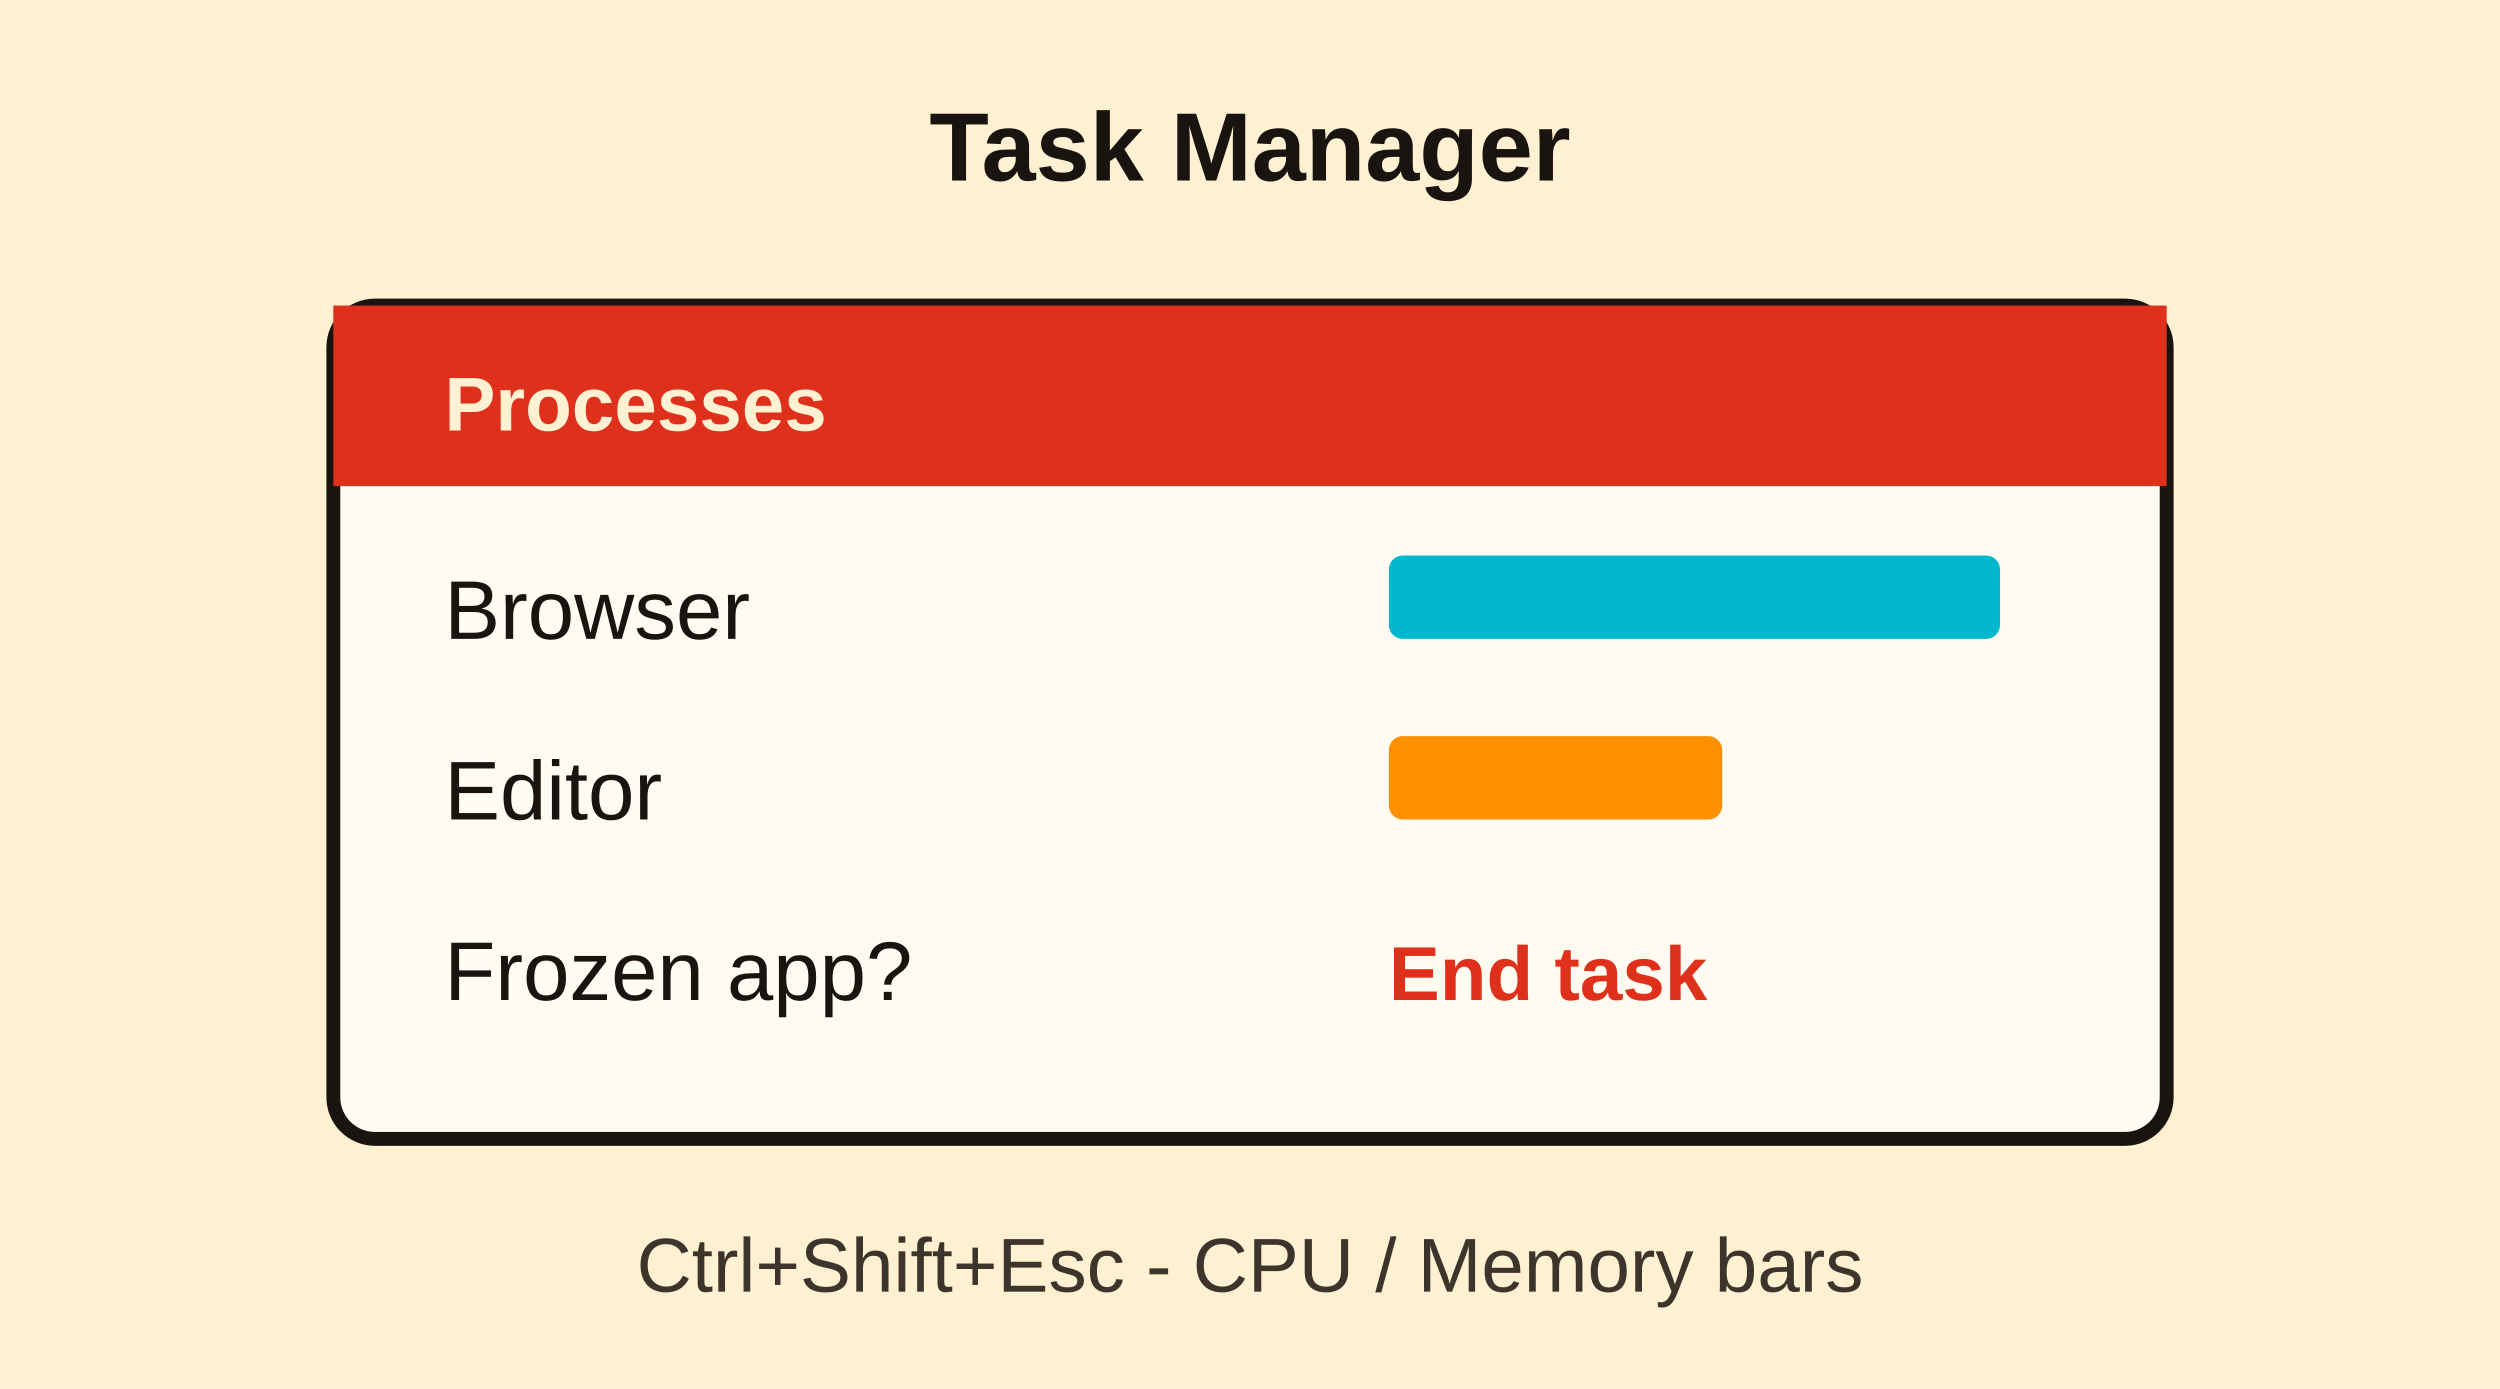
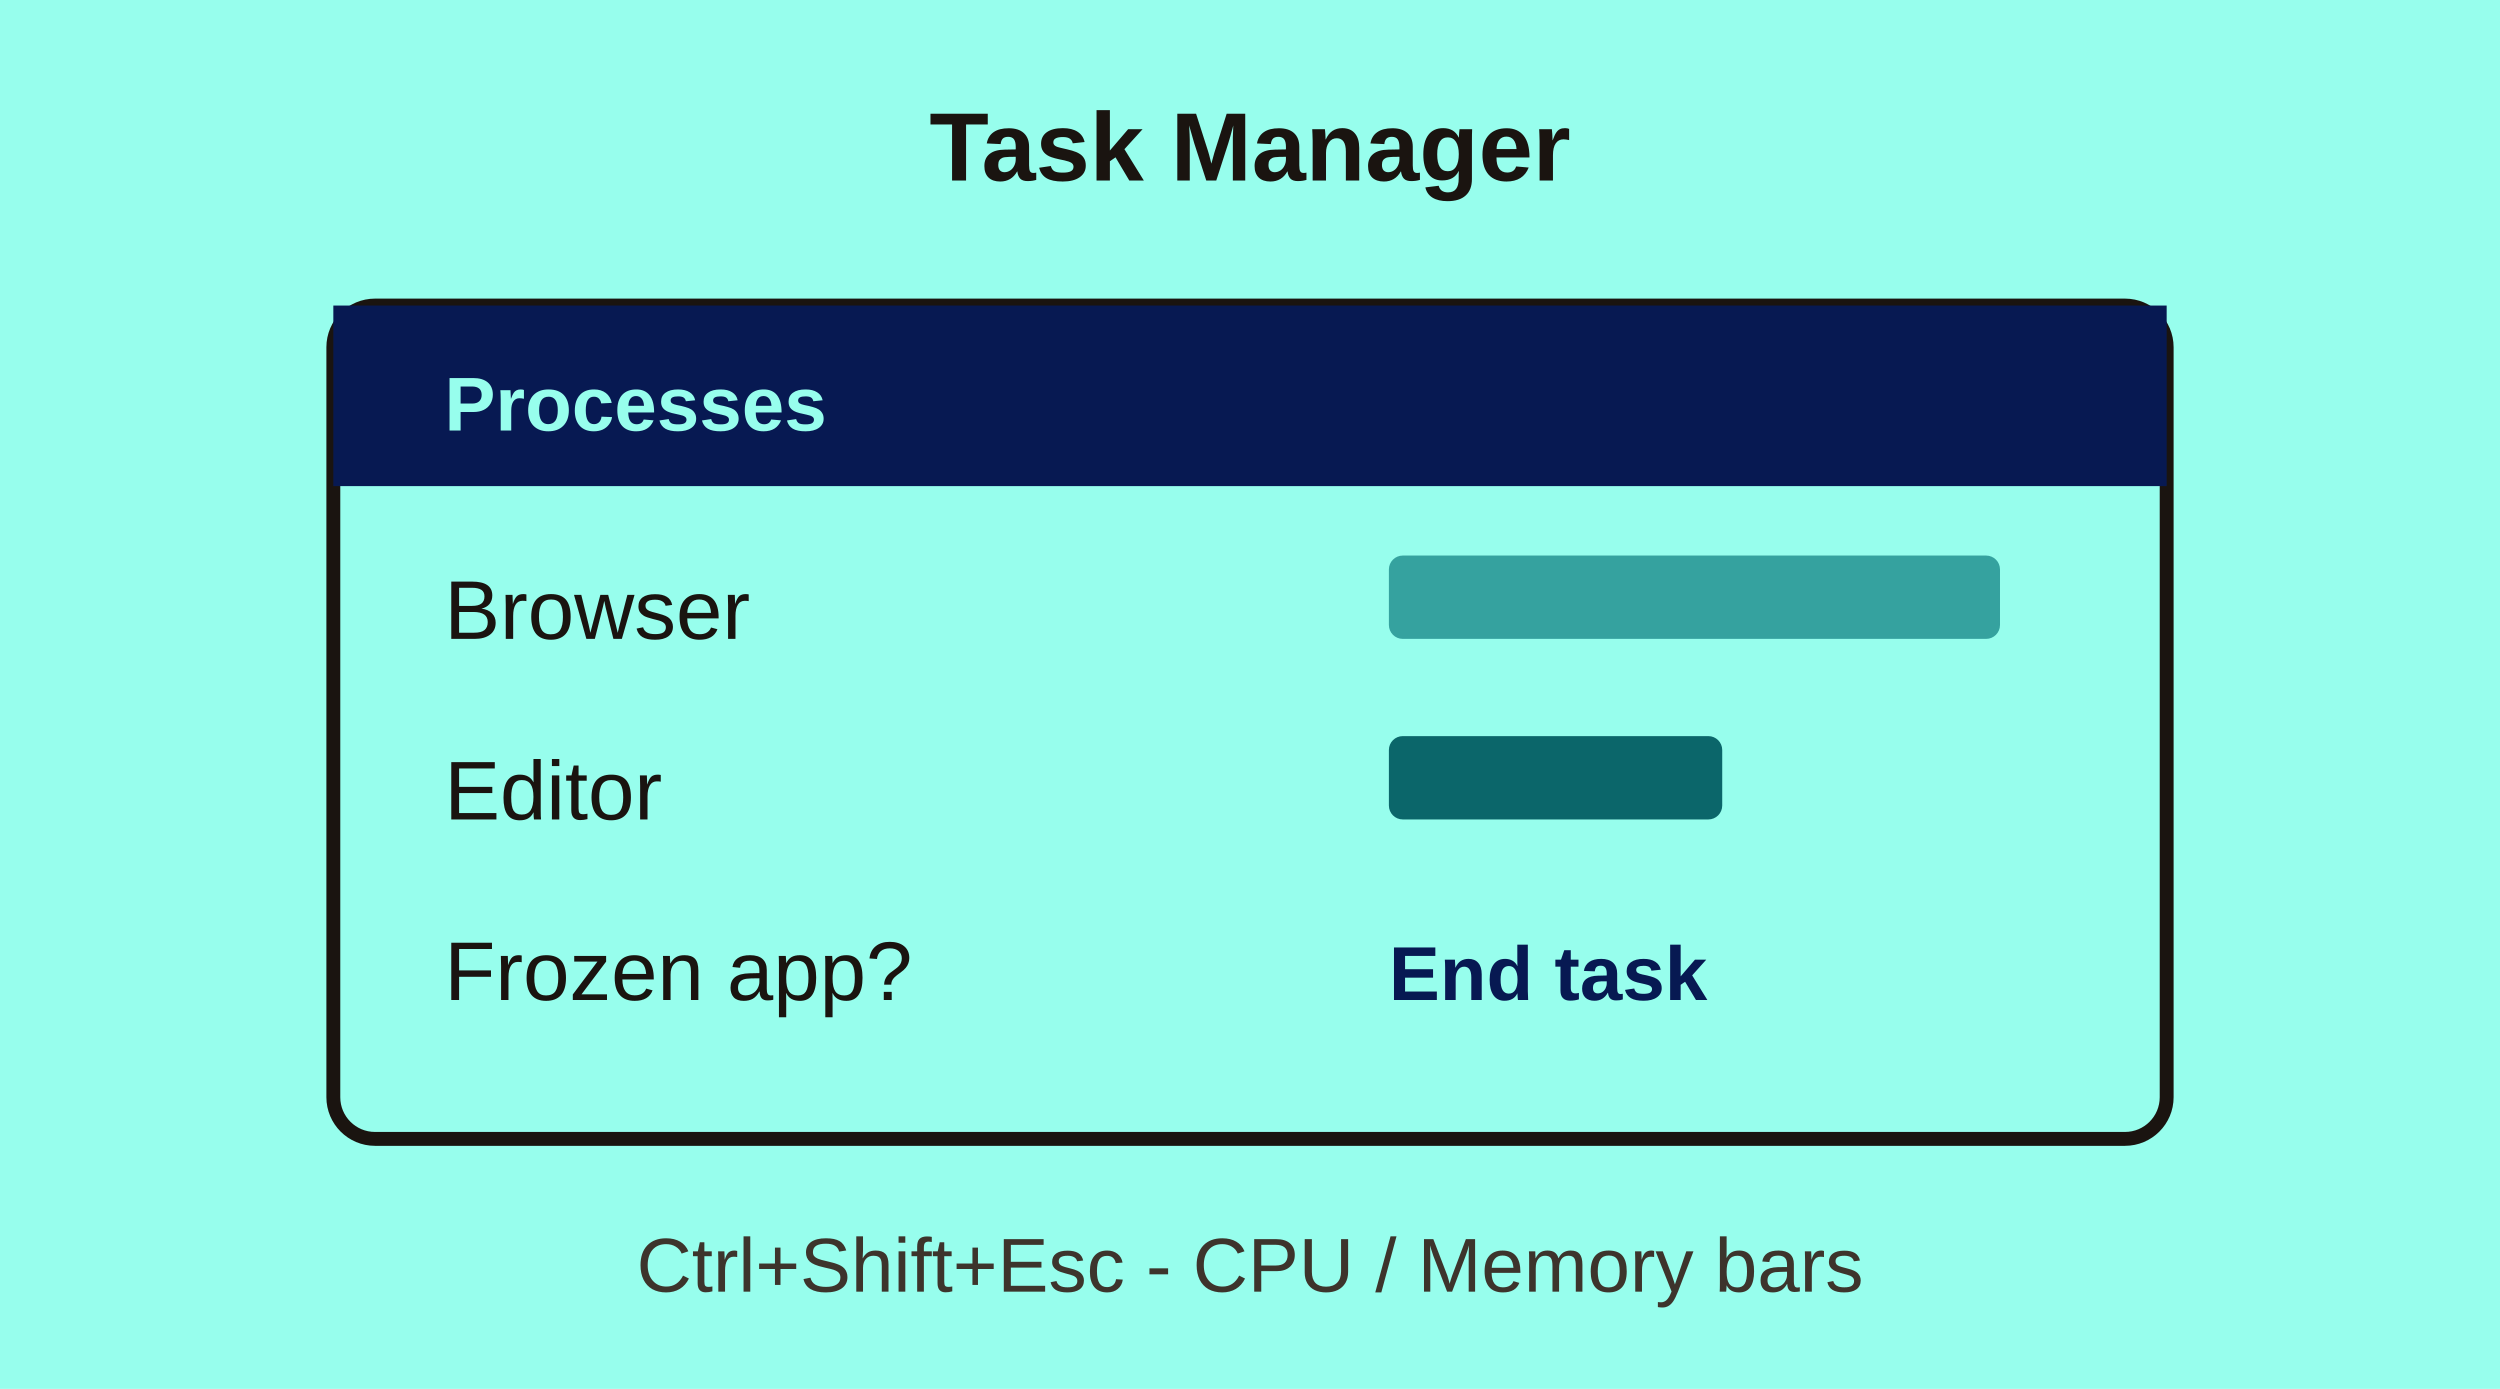
<svg xmlns="http://www.w3.org/2000/svg" viewBox="0 0 360 200" width="360" height="200" role="img">
-   <rect width="360" height="200" fill="#FFF1D1" />
+   <rect width="360" height="200" fill="#97FEED" />
  <text x="180" y="26" fill="#1A1410" font-size="14" font-weight="600" font-family="Segoe UI, Arial, sans-serif" text-anchor="middle">Task Manager</text>
-   <rect x="48" y="44" width="264" height="120" rx="6" fill="#FFFBF0" stroke="#1A1410" stroke-width="2" />
-   <rect x="48" y="44" width="264" height="26" fill="#DF301C" />
-   <text x="64" y="62" fill="#FFF1D1" font-size="11" font-weight="600" font-family="Segoe UI, Arial, sans-serif">Processes</text>
+   <rect x="48" y="44" width="264" height="120" rx="6" fill="#97FEED" stroke="#1A1410" stroke-width="2" />
+   <rect x="48" y="44" width="264" height="26" fill="#071952" />
+   <text x="64" y="62" fill="#97FEED" font-size="11" font-weight="600" font-family="Segoe UI, Arial, sans-serif">Processes</text>
  <text x="64" y="92" fill="#1A1410" font-size="12" font-family="Segoe UI, Arial, sans-serif">Browser</text>
-   <rect x="200" y="80" width="88" height="12" rx="2" fill="#00B7CD" />
+   <rect x="200" y="80" width="88" height="12" rx="2" fill="#35A29F" />
  <text x="64" y="118" fill="#1A1410" font-size="12" font-family="Segoe UI, Arial, sans-serif">Editor</text>
-   <rect x="200" y="106" width="48" height="12" rx="2" fill="#FF9100" />
+   <rect x="200" y="106" width="48" height="12" rx="2" fill="#0B666A" />
  <text x="64" y="144" fill="#1A1410" font-size="12" font-family="Segoe UI, Arial, sans-serif">Frozen app?</text>
-   <text x="200" y="144" fill="#DF301C" font-size="11" font-weight="600" font-family="Segoe UI, Arial, sans-serif">End task</text>
+   <text x="200" y="144" fill="#071952" font-size="11" font-weight="600" font-family="Segoe UI, Arial, sans-serif">End task</text>
  <text x="180" y="186" fill="#3D342C" font-size="11" font-family="Segoe UI, Arial, sans-serif" text-anchor="middle">Ctrl+Shift+Esc - CPU / Memory bars</text>
</svg>
